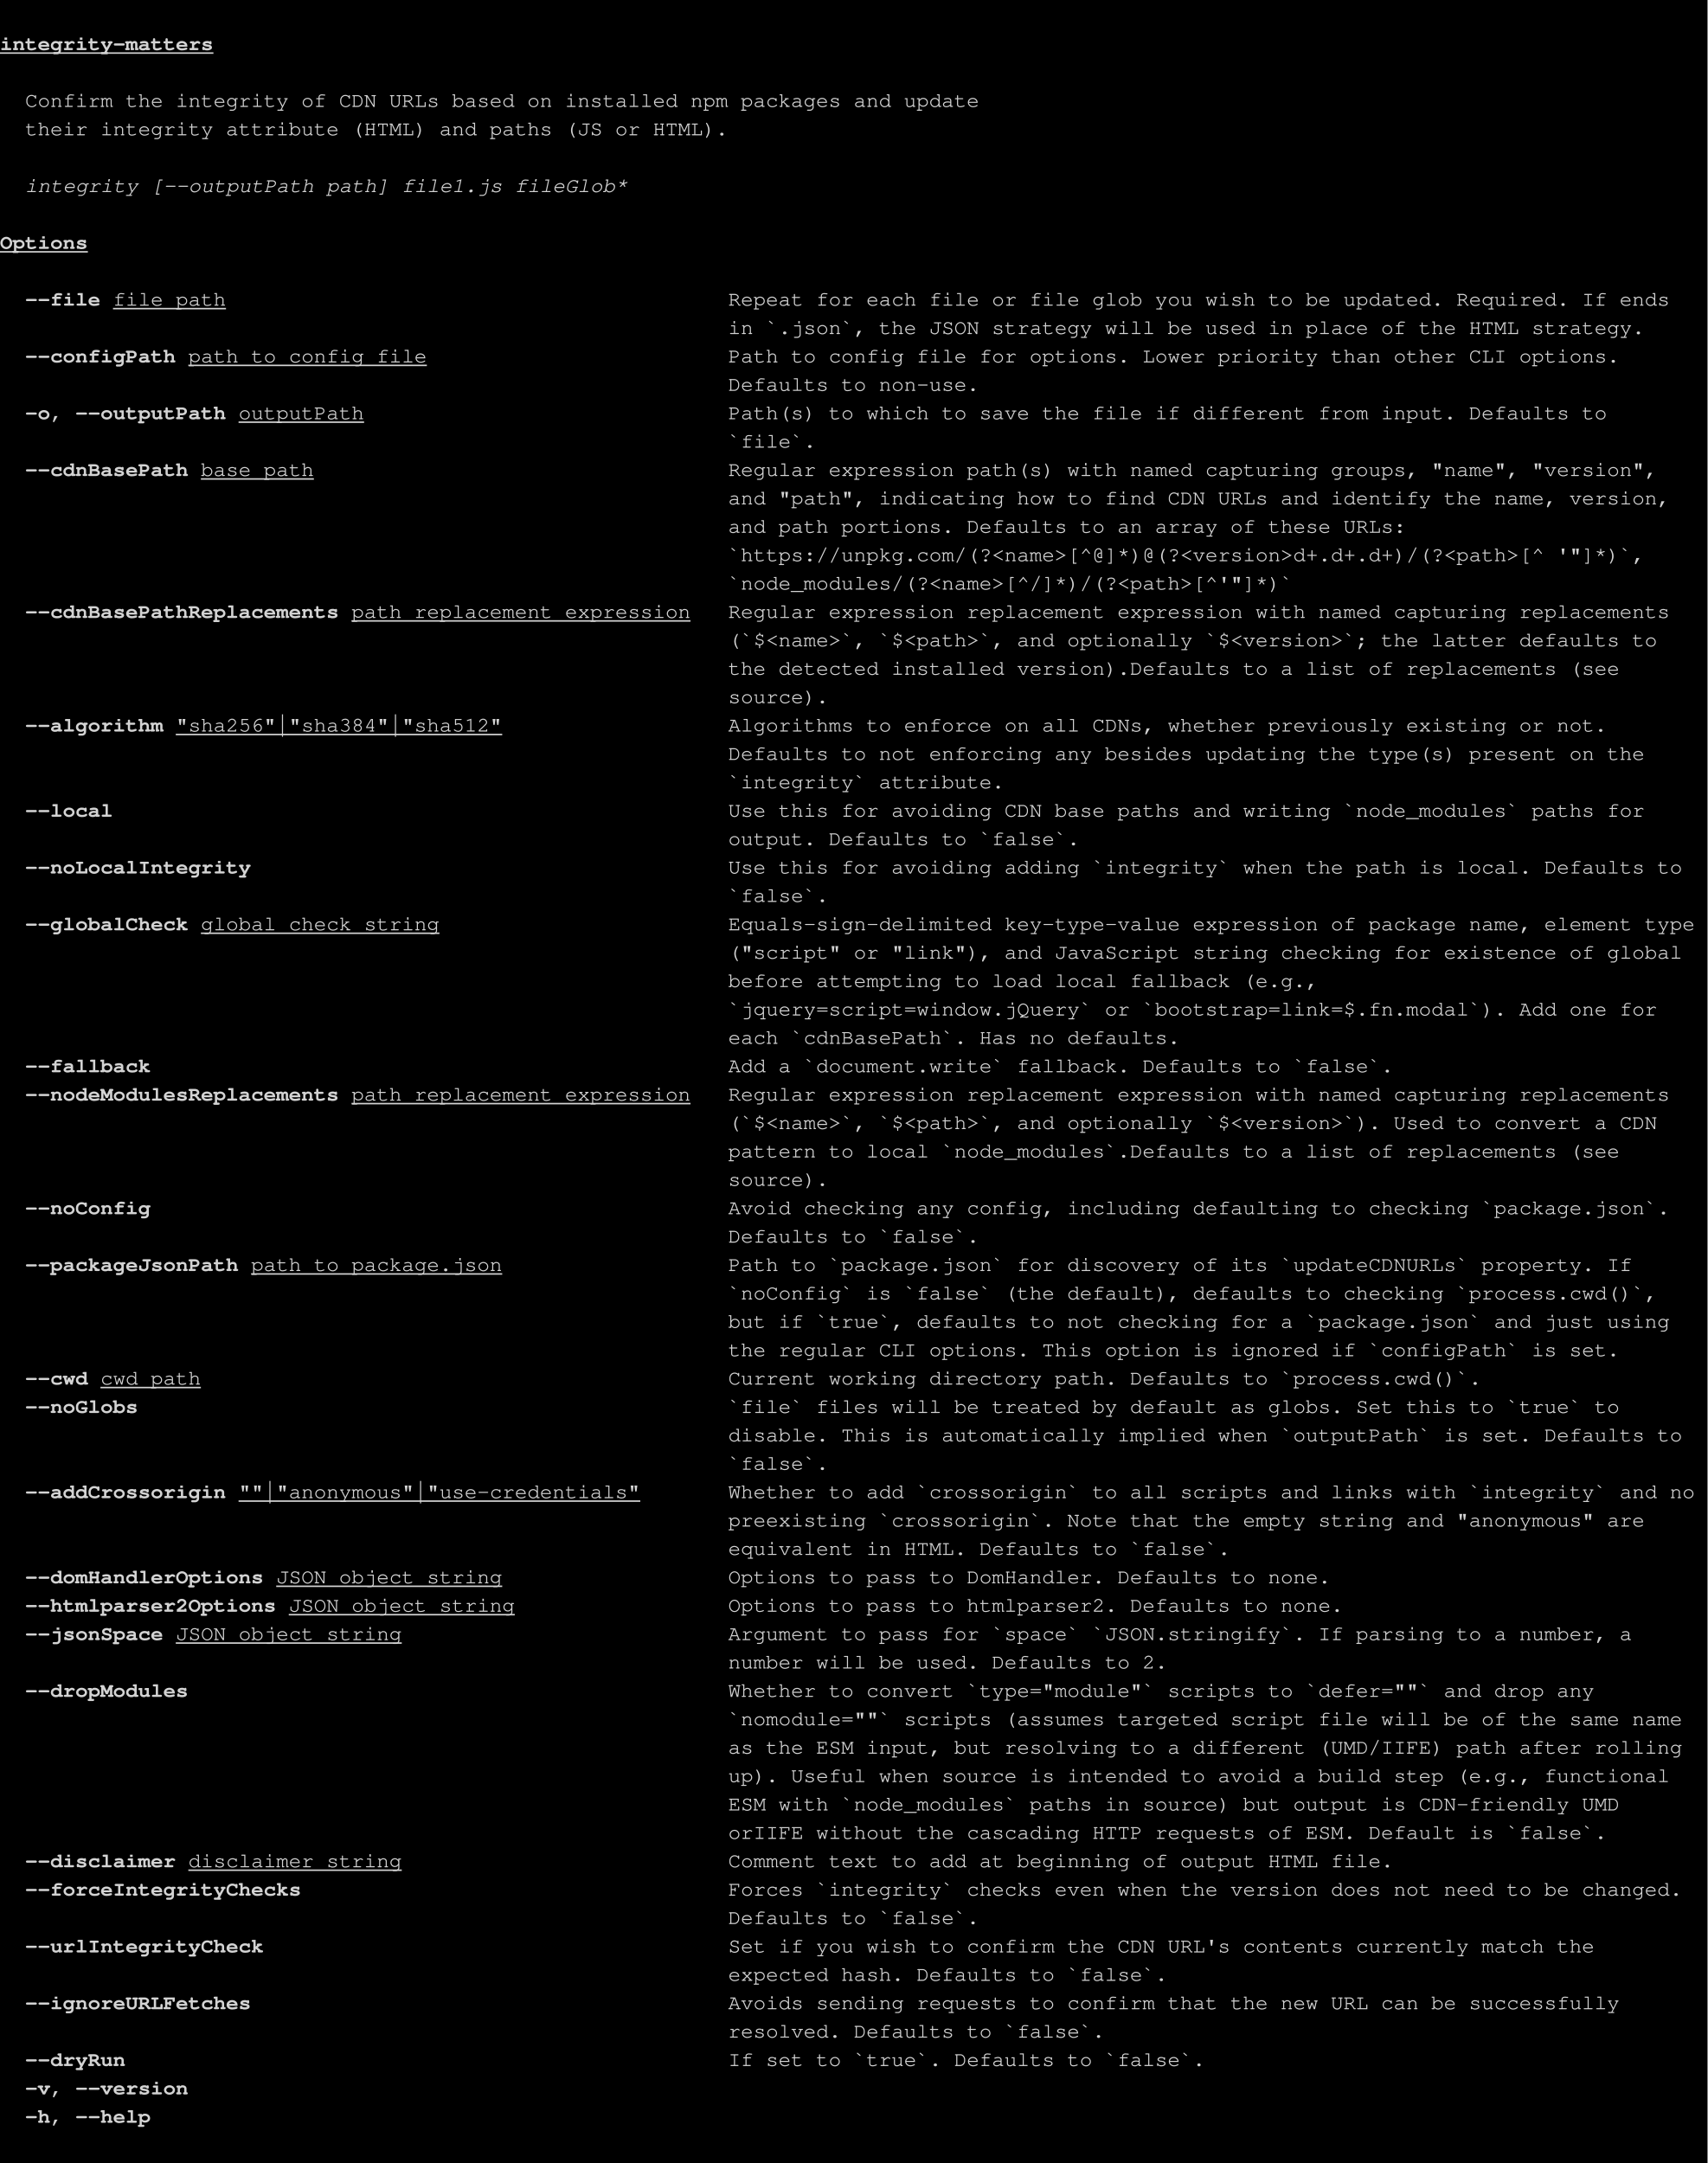
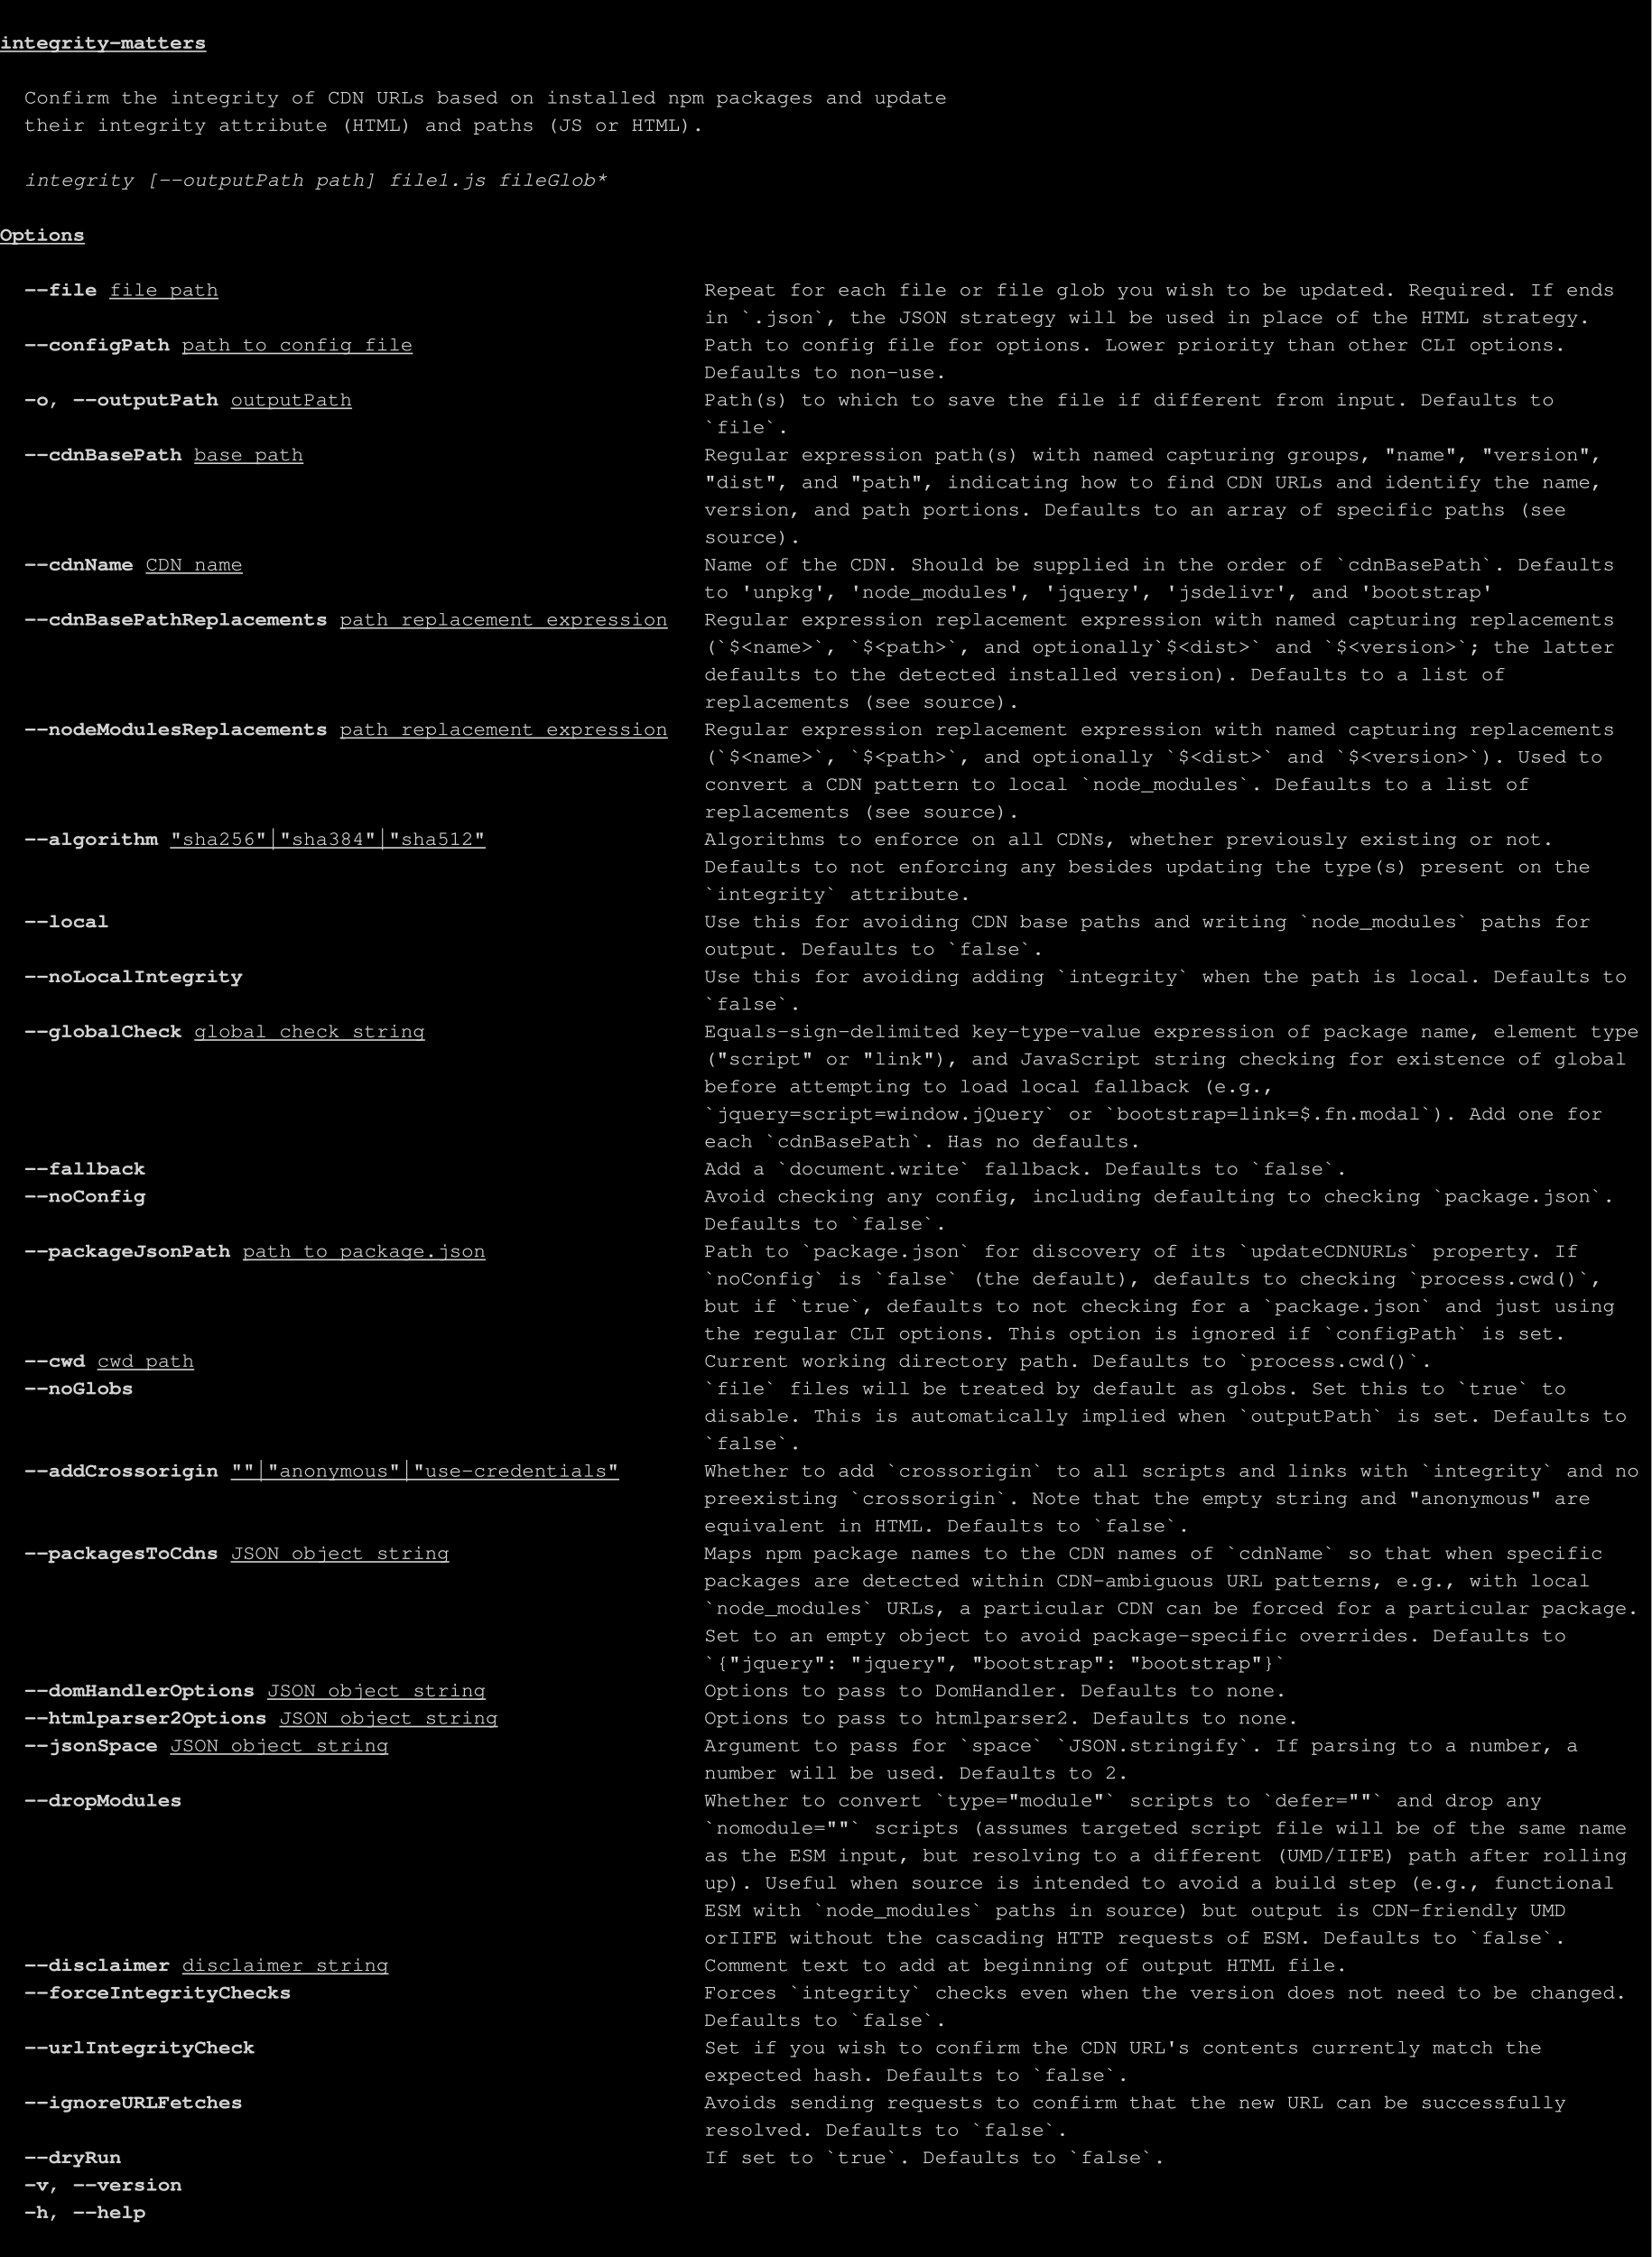
- <svg xmlns="http://www.w3.org/2000/svg" viewBox="0, 0, 1142.59, 1447.45" font-family="SauceCodePro Nerd Font, Source Code Pro, Courier" font-size="14">
+ <svg xmlns="http://www.w3.org/2000/svg" viewBox="0, 0, 1142.59, 1561.45" font-family="SauceCodePro Nerd Font, Source Code Pro, Courier" font-size="14">
  <g fill="#D3D3D3">
-     <rect x="0" y="0" width="1142.59" height="1447.45" fill="#000000" />
+     <rect x="0" y="0" width="1142.59" height="1561.45" fill="#000000" />
    <path d="M0,35.515 L142.823,35.515 Z" stroke="#D3D3D3" />
    <text x="0" y="33.55" font-weight="bold">integrity-matters</text>
    <text x="16.8" y="71.55">  Confirm the integrity of CDN URLs based on installed npm packages and update  </text>
    <text x="16.8" y="90.55">  their integrity attribute (HTML) and paths (JS or HTML).                      </text>
    <text x="16.8" y="128.55" font-style="italic">integrity [--outputPath path] file1.js fileGlob*</text>
    <path d="M0,168.515 L58.81,168.515 Z" stroke="#D3D3D3" />
    <text x="0" y="166.55" font-weight="bold">Options</text>
    <text x="16.8" y="204.55" font-weight="bold">--file</text>
    <path d="M75.612,206.515 L151.225,206.515 Z" stroke="#D3D3D3" />
    <text x="75.61" y="204.55">file path</text>
    <text x="487.28" y="204.55">                                        Repeat for each file or file glob you wish to be updated. Required. If ends   </text>
    <text x="487.28" y="223.55">                                                          in `.json`, the JSON strategy will be used in place of the HTML strategy.     </text>
    <text x="16.8" y="242.55" font-weight="bold">--configPath</text>
    <path d="M126.021,244.515 L285.646,244.515 Z" stroke="#D3D3D3" />
    <text x="126.02" y="242.55">path to config file</text>
    <text x="487.28" y="242.55">                        Path to config file for options. Lower priority than other CLI options.       </text>
    <text x="487.28" y="261.55">                                                          Defaults to non-use.                                                          </text>
    <text x="16.8" y="280.55" font-weight="bold">-o</text>
    <text x="33.61" y="280.55">, </text>
    <text x="50.41" y="280.55" font-weight="bold">--outputPath</text>
    <path d="M159.626,282.515 L243.64,282.515 Z" stroke="#D3D3D3" />
    <text x="159.63" y="280.55">outputPath</text>
    <text x="487.28" y="280.55">                             Path(s) to which to save the file if different from input. Defaults to        </text>
    <text x="487.28" y="299.55">                                                          `file`.                                                                       </text>
    <text x="16.8" y="318.55" font-weight="bold">--cdnBasePath</text>
    <path d="M134.422,320.515 L210.034,320.515 Z" stroke="#D3D3D3" />
    <text x="134.42" y="318.55">base path</text>
    <text x="487.28" y="318.55">                                 Regular expression path(s) with named capturing groups, "name", "version",    </text>
-     <text x="487.28" y="337.55">                                                          and "path", indicating how to find CDN URLs and identify the name, version,   </text>
-     <text x="487.28" y="356.55">                                                          and path portions. Defaults to an array of these URLs:                        </text>
-     <text x="487.28" y="375.55">                                                          `https://unpkg.com/(?&lt;name&gt;[^@]*)@(?&lt;version&gt;d+.d+.d+)/(?&lt;path&gt;[^ '"]*)`,     </text>
-     <text x="487.28" y="394.55">                                                          `node_modules/(?&lt;name&gt;[^/]*)/(?&lt;path&gt;[^'"]*)`                                 </text>
-     <text x="16.8" y="413.55" font-weight="bold">--cdnBasePathReplacements</text>
-     <path d="M235.238,415.515 L462.075,415.515 Z" stroke="#D3D3D3" />
-     <text x="235.24" y="413.55">path replacement expression</text>
-     <text x="487.28" y="413.55">   Regular expression replacement expression with named capturing replacements   </text>
-     <text x="487.28" y="432.55">                                                          (`$&lt;name&gt;`, `$&lt;path&gt;`, and optionally `$&lt;version&gt;`; the latter defaults to    </text>
-     <text x="487.28" y="451.55">                                                          the detected installed version).Defaults to a list of replacements (see       </text>
-     <text x="487.28" y="470.55">                                                          source).                                                                      </text>
-     <text x="16.8" y="489.55" font-weight="bold">--algorithm</text>
-     <path d="M117.619,491.515 L336.055,491.515 Z" stroke="#D3D3D3" />
-     <text x="117.62" y="489.55">"sha256"|"sha384"|"sha512"</text>
-     <text x="487.28" y="489.55">                  Algorithms to enforce on all CDNs, whether previously existing or not.        </text>
-     <text x="487.28" y="508.55">                                                          Defaults to not enforcing any besides updating the type(s) present on the     </text>
-     <text x="487.28" y="527.55">                                                          `integrity` attribute.                                                        </text>
-     <text x="16.8" y="546.55" font-weight="bold">--local</text>
-     <text x="487.28" y="546.55">                                                 Use this for avoiding CDN base paths and writing `node_modules` paths for     </text>
-     <text x="487.28" y="565.55">                                                          output. Defaults to `false`.                                                  </text>
-     <text x="16.8" y="584.55" font-weight="bold">--noLocalIntegrity</text>
-     <text x="487.28" y="584.55">                                      Use this for avoiding adding `integrity` when the path is local. Defaults to  </text>
-     <text x="487.28" y="603.55">                                                          `false`.                                                                      </text>
-     <text x="16.8" y="622.55" font-weight="bold">--globalCheck</text>
-     <path d="M134.422,624.515 L294.048,624.515 Z" stroke="#D3D3D3" />
-     <text x="134.42" y="622.55">global check string</text>
-     <text x="487.28" y="622.55">                       Equals-sign-delimited key-type-value expression of package name, element type </text>
-     <text x="487.28" y="641.55">                                                          ("script" or "link"), and JavaScript string checking for existence of global  </text>
-     <text x="487.28" y="660.55">                                                          before attempting to load local fallback (e.g.,                               </text>
-     <text x="487.28" y="679.55">                                                          `jquery=script=window.jQuery` or `bootstrap=link=$.fn.modal`). Add one for    </text>
-     <text x="487.28" y="698.55">                                                          each `cdnBasePath`. Has no defaults.                                          </text>
-     <text x="16.8" y="717.55" font-weight="bold">--fallback</text>
-     <text x="487.28" y="717.55">                                              Add a `document.write` fallback. Defaults to `false`.                         </text>
-     <text x="16.8" y="736.55" font-weight="bold">--nodeModulesReplacements</text>
-     <path d="M235.238,738.515 L462.075,738.515 Z" stroke="#D3D3D3" />
-     <text x="235.24" y="736.55">path replacement expression</text>
-     <text x="487.28" y="736.55">   Regular expression replacement expression with named capturing replacements   </text>
-     <text x="487.28" y="755.55">                                                          (`$&lt;name&gt;`, `$&lt;path&gt;`, and optionally `$&lt;version&gt;`). Used to convert a CDN    </text>
-     <text x="487.28" y="774.55">                                                          pattern to local `node_modules`.Defaults to a list of replacements (see       </text>
-     <text x="487.28" y="793.55">                                                          source).                                                                      </text>
-     <text x="16.8" y="812.55" font-weight="bold">--noConfig</text>
-     <text x="487.28" y="812.55">                                              Avoid checking any config, including defaulting to checking `package.json`.   </text>
-     <text x="487.28" y="831.55">                                                          Defaults to `false`.                                                          </text>
-     <text x="16.8" y="850.55" font-weight="bold">--packageJsonPath</text>
-     <path d="M168.027,852.515 L336.055,852.515 Z" stroke="#D3D3D3" />
-     <text x="168.03" y="850.55">path to package.json</text>
-     <text x="487.28" y="850.55">                  Path to `package.json` for discovery of its `updateCDNURLs` property. If      </text>
-     <text x="487.28" y="869.55">                                                          `noConfig` is `false` (the default), defaults to checking `process.cwd()`,    </text>
-     <text x="487.28" y="888.55">                                                          but if `true`, defaults to not checking for a `package.json` and just using   </text>
-     <text x="487.28" y="907.55">                                                          the regular CLI options. This option is ignored if `configPath` is set.       </text>
-     <text x="16.8" y="926.55" font-weight="bold">--cwd</text>
-     <path d="M67.211,928.515 L134.422,928.515 Z" stroke="#D3D3D3" />
-     <text x="67.21" y="926.55">cwd path</text>
-     <text x="487.28" y="926.55">                                          Current working directory path. Defaults to `process.cwd()`.                  </text>
-     <text x="16.8" y="945.55" font-weight="bold">--noGlobs</text>
-     <text x="487.28" y="945.55">                                               `file` files will be treated by default as globs. Set this to `true` to       </text>
-     <text x="487.28" y="964.55">                                                          disable. This is automatically implied when `outputPath` is set. Defaults to  </text>
-     <text x="487.28" y="983.55">                                                          `false`.                                                                      </text>
-     <text x="16.8" y="1002.55" font-weight="bold">--addCrossorigin</text>
-     <path d="M159.626,1004.515 L428.47,1004.515 Z" stroke="#D3D3D3" />
-     <text x="159.63" y="1002.55">""|"anonymous"|"use-credentials"</text>
-     <text x="487.28" y="1002.55">       Whether to add `crossorigin` to all scripts and links with `integrity` and no </text>
-     <text x="487.28" y="1021.55">                                                          preexisting `crossorigin`. Note that the empty string and "anonymous" are     </text>
-     <text x="487.28" y="1040.55">                                                          equivalent in HTML. Defaults to `false`.                                      </text>
-     <text x="16.8" y="1059.55" font-weight="bold">--domHandlerOptions</text>
-     <path d="M184.83,1061.515 L336.055,1061.515 Z" stroke="#D3D3D3" />
-     <text x="184.83" y="1059.55">JSON object string</text>
-     <text x="487.28" y="1059.55">                  Options to pass to DomHandler. Defaults to none.                              </text>
-     <text x="16.8" y="1078.55" font-weight="bold">--htmlparser2Options</text>
-     <path d="M193.231,1080.515 L344.456,1080.515 Z" stroke="#D3D3D3" />
-     <text x="193.23" y="1078.55">JSON object string</text>
-     <text x="487.28" y="1078.55">                 Options to pass to htmlparser2. Defaults to none.                             </text>
-     <text x="16.8" y="1097.55" font-weight="bold">--jsonSpace</text>
-     <path d="M117.619,1099.515 L268.844,1099.515 Z" stroke="#D3D3D3" />
-     <text x="117.62" y="1097.55">JSON object string</text>
-     <text x="487.28" y="1097.55">                          Argument to pass for `space` `JSON.stringify`. If parsing to a number, a      </text>
-     <text x="487.28" y="1116.55">                                                          number will be used. Defaults to 2.                                           </text>
-     <text x="16.8" y="1135.55" font-weight="bold">--dropModules</text>
-     <text x="487.28" y="1135.55">                                           Whether to convert `type="module"` scripts to `defer=""` and drop any         </text>
-     <text x="487.28" y="1154.55">                                                          `nomodule=""` scripts (assumes targeted script file will be of the same name  </text>
-     <text x="487.28" y="1173.55">                                                          as the ESM input, but resolving to a different (UMD/IIFE) path after rolling  </text>
-     <text x="487.28" y="1192.55">                                                          up). Useful when source is intended to avoid a build step (e.g., functional   </text>
-     <text x="487.28" y="1211.55">                                                          ESM with `node_modules` paths in source) but output is CDN-friendly UMD       </text>
-     <text x="487.28" y="1230.55">                                                          orIIFE without the cascading HTTP requests of ESM. Default is `false`.        </text>
-     <text x="16.8" y="1249.55" font-weight="bold">--disclaimer</text>
-     <path d="M126.021,1251.515 L268.844,1251.515 Z" stroke="#D3D3D3" />
-     <text x="126.02" y="1249.55">disclaimer string</text>
-     <text x="487.28" y="1249.55">                          Comment text to add at beginning of output HTML file.                         </text>
-     <text x="16.8" y="1268.55" font-weight="bold">--forceIntegrityChecks</text>
-     <text x="487.28" y="1268.55">                                  Forces `integrity` checks even when the version does not need to be changed.  </text>
-     <text x="487.28" y="1287.55">                                                          Defaults to `false`.                                                          </text>
-     <text x="16.8" y="1306.55" font-weight="bold">--urlIntegrityCheck</text>
-     <text x="487.28" y="1306.55">                                     Set if you wish to confirm the CDN URL's contents currently match the         </text>
-     <text x="487.28" y="1325.55">                                                          expected hash. Defaults to `false`.                                           </text>
-     <text x="16.8" y="1344.55" font-weight="bold">--ignoreURLFetches</text>
-     <text x="487.28" y="1344.55">                                      Avoids sending requests to confirm that the new URL can be successfully       </text>
-     <text x="487.28" y="1363.55">                                                          resolved. Defaults to `false`.                                                </text>
-     <text x="16.8" y="1382.55" font-weight="bold">--dryRun</text>
-     <text x="487.28" y="1382.55">                                                If set to `true`. Defaults to `false`.                                        </text>
-     <text x="16.8" y="1401.55" font-weight="bold">-v</text>
-     <text x="33.61" y="1401.55">, </text>
-     <text x="50.41" y="1401.55" font-weight="bold">--version</text>
-     <text x="16.8" y="1420.55" font-weight="bold">-h</text>
-     <text x="33.61" y="1420.55">, </text>
-     <text x="50.41" y="1420.55" font-weight="bold">--help</text>
+     <text x="487.28" y="337.55">                                                          "dist", and "path", indicating how to find CDN URLs and identify the name,    </text>
+     <text x="487.28" y="356.55">                                                          version, and path portions. Defaults to an array of specific paths (see       </text>
+     <text x="487.28" y="375.55">                                                          source).                                                                      </text>
+     <text x="16.8" y="394.55" font-weight="bold">--cdnName</text>
+     <path d="M100.816,396.515 L168.027,396.515 Z" stroke="#D3D3D3" />
+     <text x="100.82" y="394.55">CDN name</text>
+     <text x="487.28" y="394.55">                                      Name of the CDN. Should be supplied in the order of `cdnBasePath`. Defaults   </text>
+     <text x="487.28" y="413.55">                                                          to 'unpkg', 'node_modules', 'jquery', 'jsdelivr', and 'bootstrap'             </text>
+     <text x="16.8" y="432.55" font-weight="bold">--cdnBasePathReplacements</text>
+     <path d="M235.238,434.515 L462.075,434.515 Z" stroke="#D3D3D3" />
+     <text x="235.24" y="432.55">path replacement expression</text>
+     <text x="487.28" y="432.55">   Regular expression replacement expression with named capturing replacements   </text>
+     <text x="487.28" y="451.55">                                                          (`$&lt;name&gt;`, `$&lt;path&gt;`, and optionally`$&lt;dist&gt;` and `$&lt;version&gt;`; the latter   </text>
+     <text x="487.28" y="470.55">                                                          defaults to the detected installed version). Defaults to a list of            </text>
+     <text x="487.28" y="489.55">                                                          replacements (see source).                                                    </text>
+     <text x="16.8" y="508.55" font-weight="bold">--nodeModulesReplacements</text>
+     <path d="M235.238,510.515 L462.075,510.515 Z" stroke="#D3D3D3" />
+     <text x="235.24" y="508.55">path replacement expression</text>
+     <text x="487.28" y="508.55">   Regular expression replacement expression with named capturing replacements   </text>
+     <text x="487.28" y="527.55">                                                          (`$&lt;name&gt;`, `$&lt;path&gt;`, and optionally `$&lt;dist&gt;` and `$&lt;version&gt;`). Used to    </text>
+     <text x="487.28" y="546.55">                                                          convert a CDN pattern to local `node_modules`. Defaults to a list of          </text>
+     <text x="487.28" y="565.55">                                                          replacements (see source).                                                    </text>
+     <text x="16.8" y="584.55" font-weight="bold">--algorithm</text>
+     <path d="M117.619,586.515 L336.055,586.515 Z" stroke="#D3D3D3" />
+     <text x="117.62" y="584.55">"sha256"|"sha384"|"sha512"</text>
+     <text x="487.28" y="584.55">                  Algorithms to enforce on all CDNs, whether previously existing or not.        </text>
+     <text x="487.28" y="603.55">                                                          Defaults to not enforcing any besides updating the type(s) present on the     </text>
+     <text x="487.28" y="622.55">                                                          `integrity` attribute.                                                        </text>
+     <text x="16.8" y="641.55" font-weight="bold">--local</text>
+     <text x="487.28" y="641.55">                                                 Use this for avoiding CDN base paths and writing `node_modules` paths for     </text>
+     <text x="487.28" y="660.55">                                                          output. Defaults to `false`.                                                  </text>
+     <text x="16.8" y="679.55" font-weight="bold">--noLocalIntegrity</text>
+     <text x="487.28" y="679.55">                                      Use this for avoiding adding `integrity` when the path is local. Defaults to  </text>
+     <text x="487.28" y="698.55">                                                          `false`.                                                                      </text>
+     <text x="16.8" y="717.55" font-weight="bold">--globalCheck</text>
+     <path d="M134.422,719.515 L294.048,719.515 Z" stroke="#D3D3D3" />
+     <text x="134.42" y="717.55">global check string</text>
+     <text x="487.28" y="717.55">                       Equals-sign-delimited key-type-value expression of package name, element type </text>
+     <text x="487.28" y="736.55">                                                          ("script" or "link"), and JavaScript string checking for existence of global  </text>
+     <text x="487.28" y="755.55">                                                          before attempting to load local fallback (e.g.,                               </text>
+     <text x="487.28" y="774.55">                                                          `jquery=script=window.jQuery` or `bootstrap=link=$.fn.modal`). Add one for    </text>
+     <text x="487.28" y="793.55">                                                          each `cdnBasePath`. Has no defaults.                                          </text>
+     <text x="16.8" y="812.55" font-weight="bold">--fallback</text>
+     <text x="487.28" y="812.55">                                              Add a `document.write` fallback. Defaults to `false`.                         </text>
+     <text x="16.8" y="831.55" font-weight="bold">--noConfig</text>
+     <text x="487.28" y="831.55">                                              Avoid checking any config, including defaulting to checking `package.json`.   </text>
+     <text x="487.28" y="850.55">                                                          Defaults to `false`.                                                          </text>
+     <text x="16.8" y="869.55" font-weight="bold">--packageJsonPath</text>
+     <path d="M168.027,871.515 L336.055,871.515 Z" stroke="#D3D3D3" />
+     <text x="168.03" y="869.55">path to package.json</text>
+     <text x="487.28" y="869.55">                  Path to `package.json` for discovery of its `updateCDNURLs` property. If      </text>
+     <text x="487.28" y="888.55">                                                          `noConfig` is `false` (the default), defaults to checking `process.cwd()`,    </text>
+     <text x="487.28" y="907.55">                                                          but if `true`, defaults to not checking for a `package.json` and just using   </text>
+     <text x="487.28" y="926.55">                                                          the regular CLI options. This option is ignored if `configPath` is set.       </text>
+     <text x="16.8" y="945.55" font-weight="bold">--cwd</text>
+     <path d="M67.211,947.515 L134.422,947.515 Z" stroke="#D3D3D3" />
+     <text x="67.21" y="945.55">cwd path</text>
+     <text x="487.28" y="945.55">                                          Current working directory path. Defaults to `process.cwd()`.                  </text>
+     <text x="16.8" y="964.55" font-weight="bold">--noGlobs</text>
+     <text x="487.28" y="964.55">                                               `file` files will be treated by default as globs. Set this to `true` to       </text>
+     <text x="487.28" y="983.55">                                                          disable. This is automatically implied when `outputPath` is set. Defaults to  </text>
+     <text x="487.28" y="1002.55">                                                          `false`.                                                                      </text>
+     <text x="16.8" y="1021.55" font-weight="bold">--addCrossorigin</text>
+     <path d="M159.626,1023.515 L428.47,1023.515 Z" stroke="#D3D3D3" />
+     <text x="159.63" y="1021.55">""|"anonymous"|"use-credentials"</text>
+     <text x="487.28" y="1021.55">       Whether to add `crossorigin` to all scripts and links with `integrity` and no </text>
+     <text x="487.28" y="1040.55">                                                          preexisting `crossorigin`. Note that the empty string and "anonymous" are     </text>
+     <text x="487.28" y="1059.55">                                                          equivalent in HTML. Defaults to `false`.                                      </text>
+     <text x="16.8" y="1078.55" font-weight="bold">--packagesToCdns</text>
+     <path d="M159.626,1080.515 L310.851,1080.515 Z" stroke="#D3D3D3" />
+     <text x="159.63" y="1078.55">JSON object string</text>
+     <text x="487.28" y="1078.55">                     Maps npm package names to the CDN names of `cdnName` so that when specific    </text>
+     <text x="487.28" y="1097.55">                                                          packages are detected within CDN-ambiguous URL patterns, e.g., with local     </text>
+     <text x="487.28" y="1116.55">                                                          `node_modules` URLs, a particular CDN can be forced for a particular package. </text>
+     <text x="487.28" y="1135.55">                                                          Set to an empty object to avoid package-specific overrides. Defaults to       </text>
+     <text x="487.28" y="1154.55">                                                          `{"jquery": "jquery", "bootstrap": "bootstrap"}`                              </text>
+     <text x="16.8" y="1173.55" font-weight="bold">--domHandlerOptions</text>
+     <path d="M184.83,1175.515 L336.055,1175.515 Z" stroke="#D3D3D3" />
+     <text x="184.83" y="1173.55">JSON object string</text>
+     <text x="487.28" y="1173.55">                  Options to pass to DomHandler. Defaults to none.                              </text>
+     <text x="16.8" y="1192.55" font-weight="bold">--htmlparser2Options</text>
+     <path d="M193.231,1194.515 L344.456,1194.515 Z" stroke="#D3D3D3" />
+     <text x="193.23" y="1192.55">JSON object string</text>
+     <text x="487.28" y="1192.55">                 Options to pass to htmlparser2. Defaults to none.                             </text>
+     <text x="16.8" y="1211.55" font-weight="bold">--jsonSpace</text>
+     <path d="M117.619,1213.515 L268.844,1213.515 Z" stroke="#D3D3D3" />
+     <text x="117.62" y="1211.55">JSON object string</text>
+     <text x="487.28" y="1211.55">                          Argument to pass for `space` `JSON.stringify`. If parsing to a number, a      </text>
+     <text x="487.28" y="1230.55">                                                          number will be used. Defaults to 2.                                           </text>
+     <text x="16.8" y="1249.55" font-weight="bold">--dropModules</text>
+     <text x="487.28" y="1249.55">                                           Whether to convert `type="module"` scripts to `defer=""` and drop any         </text>
+     <text x="487.28" y="1268.55">                                                          `nomodule=""` scripts (assumes targeted script file will be of the same name  </text>
+     <text x="487.28" y="1287.55">                                                          as the ESM input, but resolving to a different (UMD/IIFE) path after rolling  </text>
+     <text x="487.28" y="1306.55">                                                          up). Useful when source is intended to avoid a build step (e.g., functional   </text>
+     <text x="487.28" y="1325.55">                                                          ESM with `node_modules` paths in source) but output is CDN-friendly UMD       </text>
+     <text x="487.28" y="1344.55">                                                          orIIFE without the cascading HTTP requests of ESM. Defaults to `false`.       </text>
+     <text x="16.8" y="1363.55" font-weight="bold">--disclaimer</text>
+     <path d="M126.021,1365.515 L268.844,1365.515 Z" stroke="#D3D3D3" />
+     <text x="126.02" y="1363.55">disclaimer string</text>
+     <text x="487.28" y="1363.55">                          Comment text to add at beginning of output HTML file.                         </text>
+     <text x="16.8" y="1382.55" font-weight="bold">--forceIntegrityChecks</text>
+     <text x="487.28" y="1382.55">                                  Forces `integrity` checks even when the version does not need to be changed.  </text>
+     <text x="487.28" y="1401.55">                                                          Defaults to `false`.                                                          </text>
+     <text x="16.8" y="1420.55" font-weight="bold">--urlIntegrityCheck</text>
+     <text x="487.28" y="1420.55">                                     Set if you wish to confirm the CDN URL's contents currently match the         </text>
+     <text x="487.28" y="1439.55">                                                          expected hash. Defaults to `false`.                                           </text>
+     <text x="16.8" y="1458.55" font-weight="bold">--ignoreURLFetches</text>
+     <text x="487.28" y="1458.55">                                      Avoids sending requests to confirm that the new URL can be successfully       </text>
+     <text x="487.28" y="1477.55">                                                          resolved. Defaults to `false`.                                                </text>
+     <text x="16.8" y="1496.55" font-weight="bold">--dryRun</text>
+     <text x="487.28" y="1496.55">                                                If set to `true`. Defaults to `false`.                                        </text>
+     <text x="16.8" y="1515.55" font-weight="bold">-v</text>
+     <text x="33.61" y="1515.55">, </text>
+     <text x="50.41" y="1515.55" font-weight="bold">--version</text>
+     <text x="16.8" y="1534.55" font-weight="bold">-h</text>
+     <text x="33.61" y="1534.55">, </text>
+     <text x="50.41" y="1534.55" font-weight="bold">--help</text>
  </g>
</svg>
